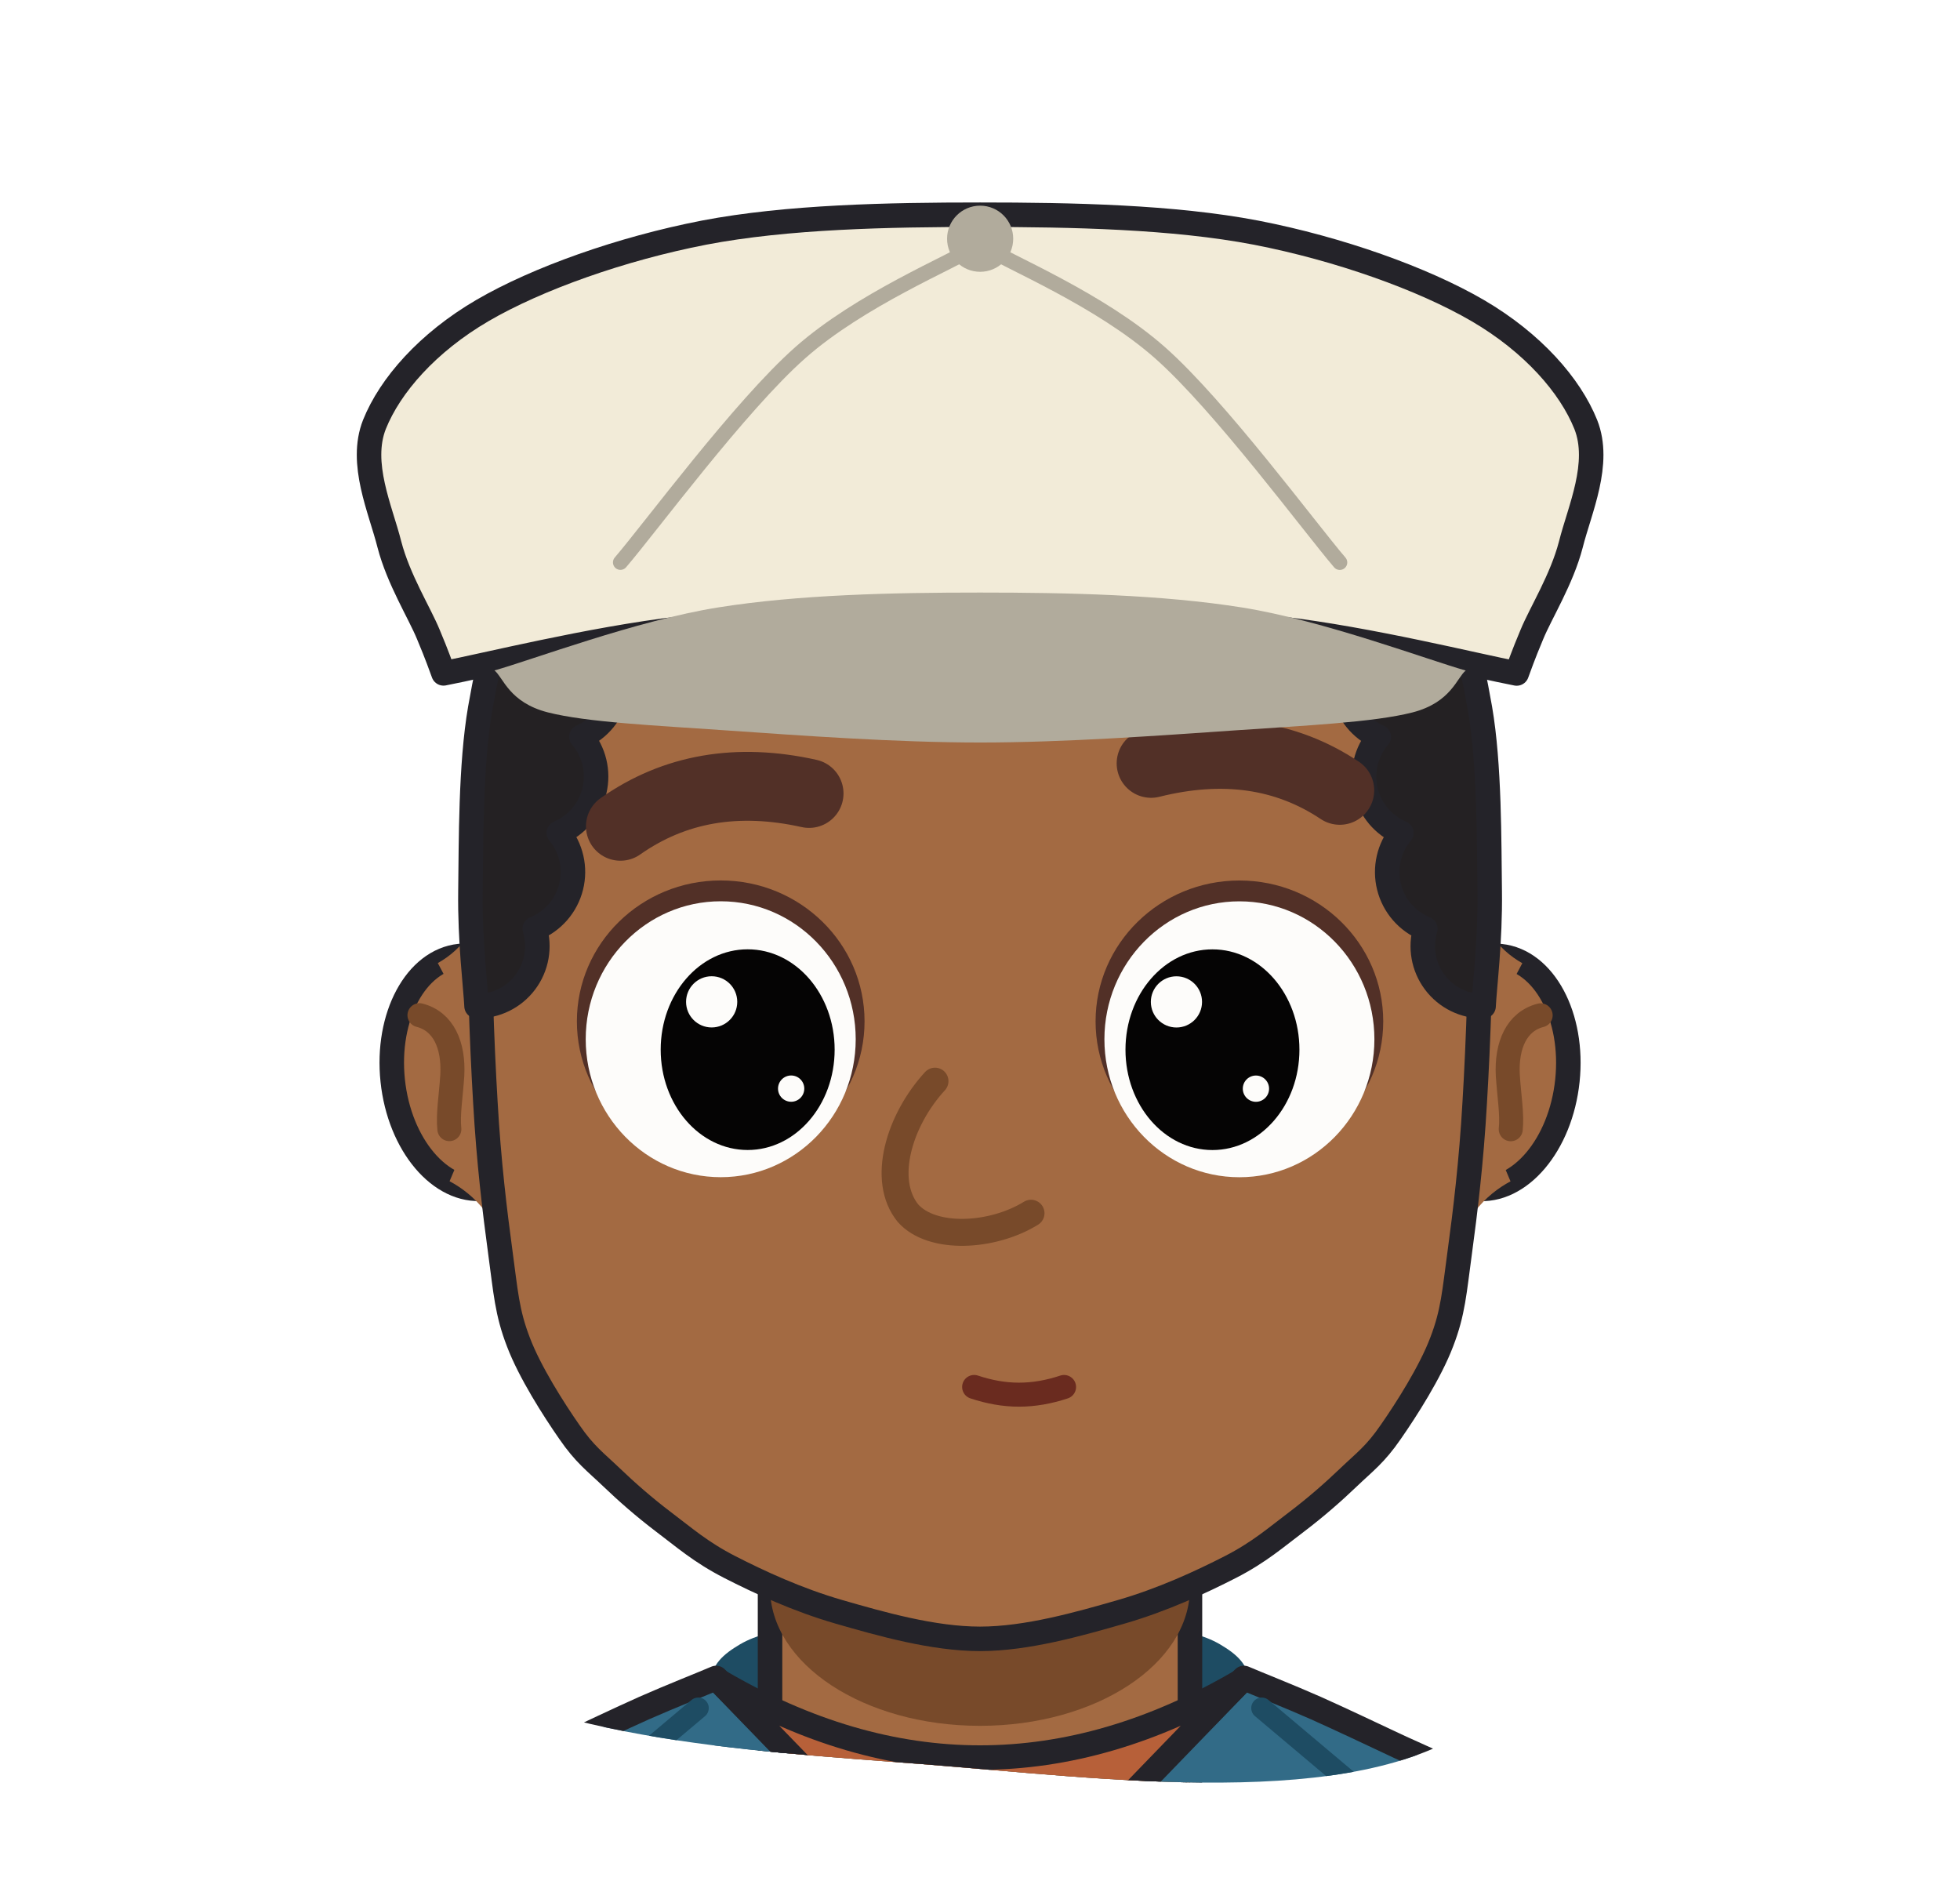
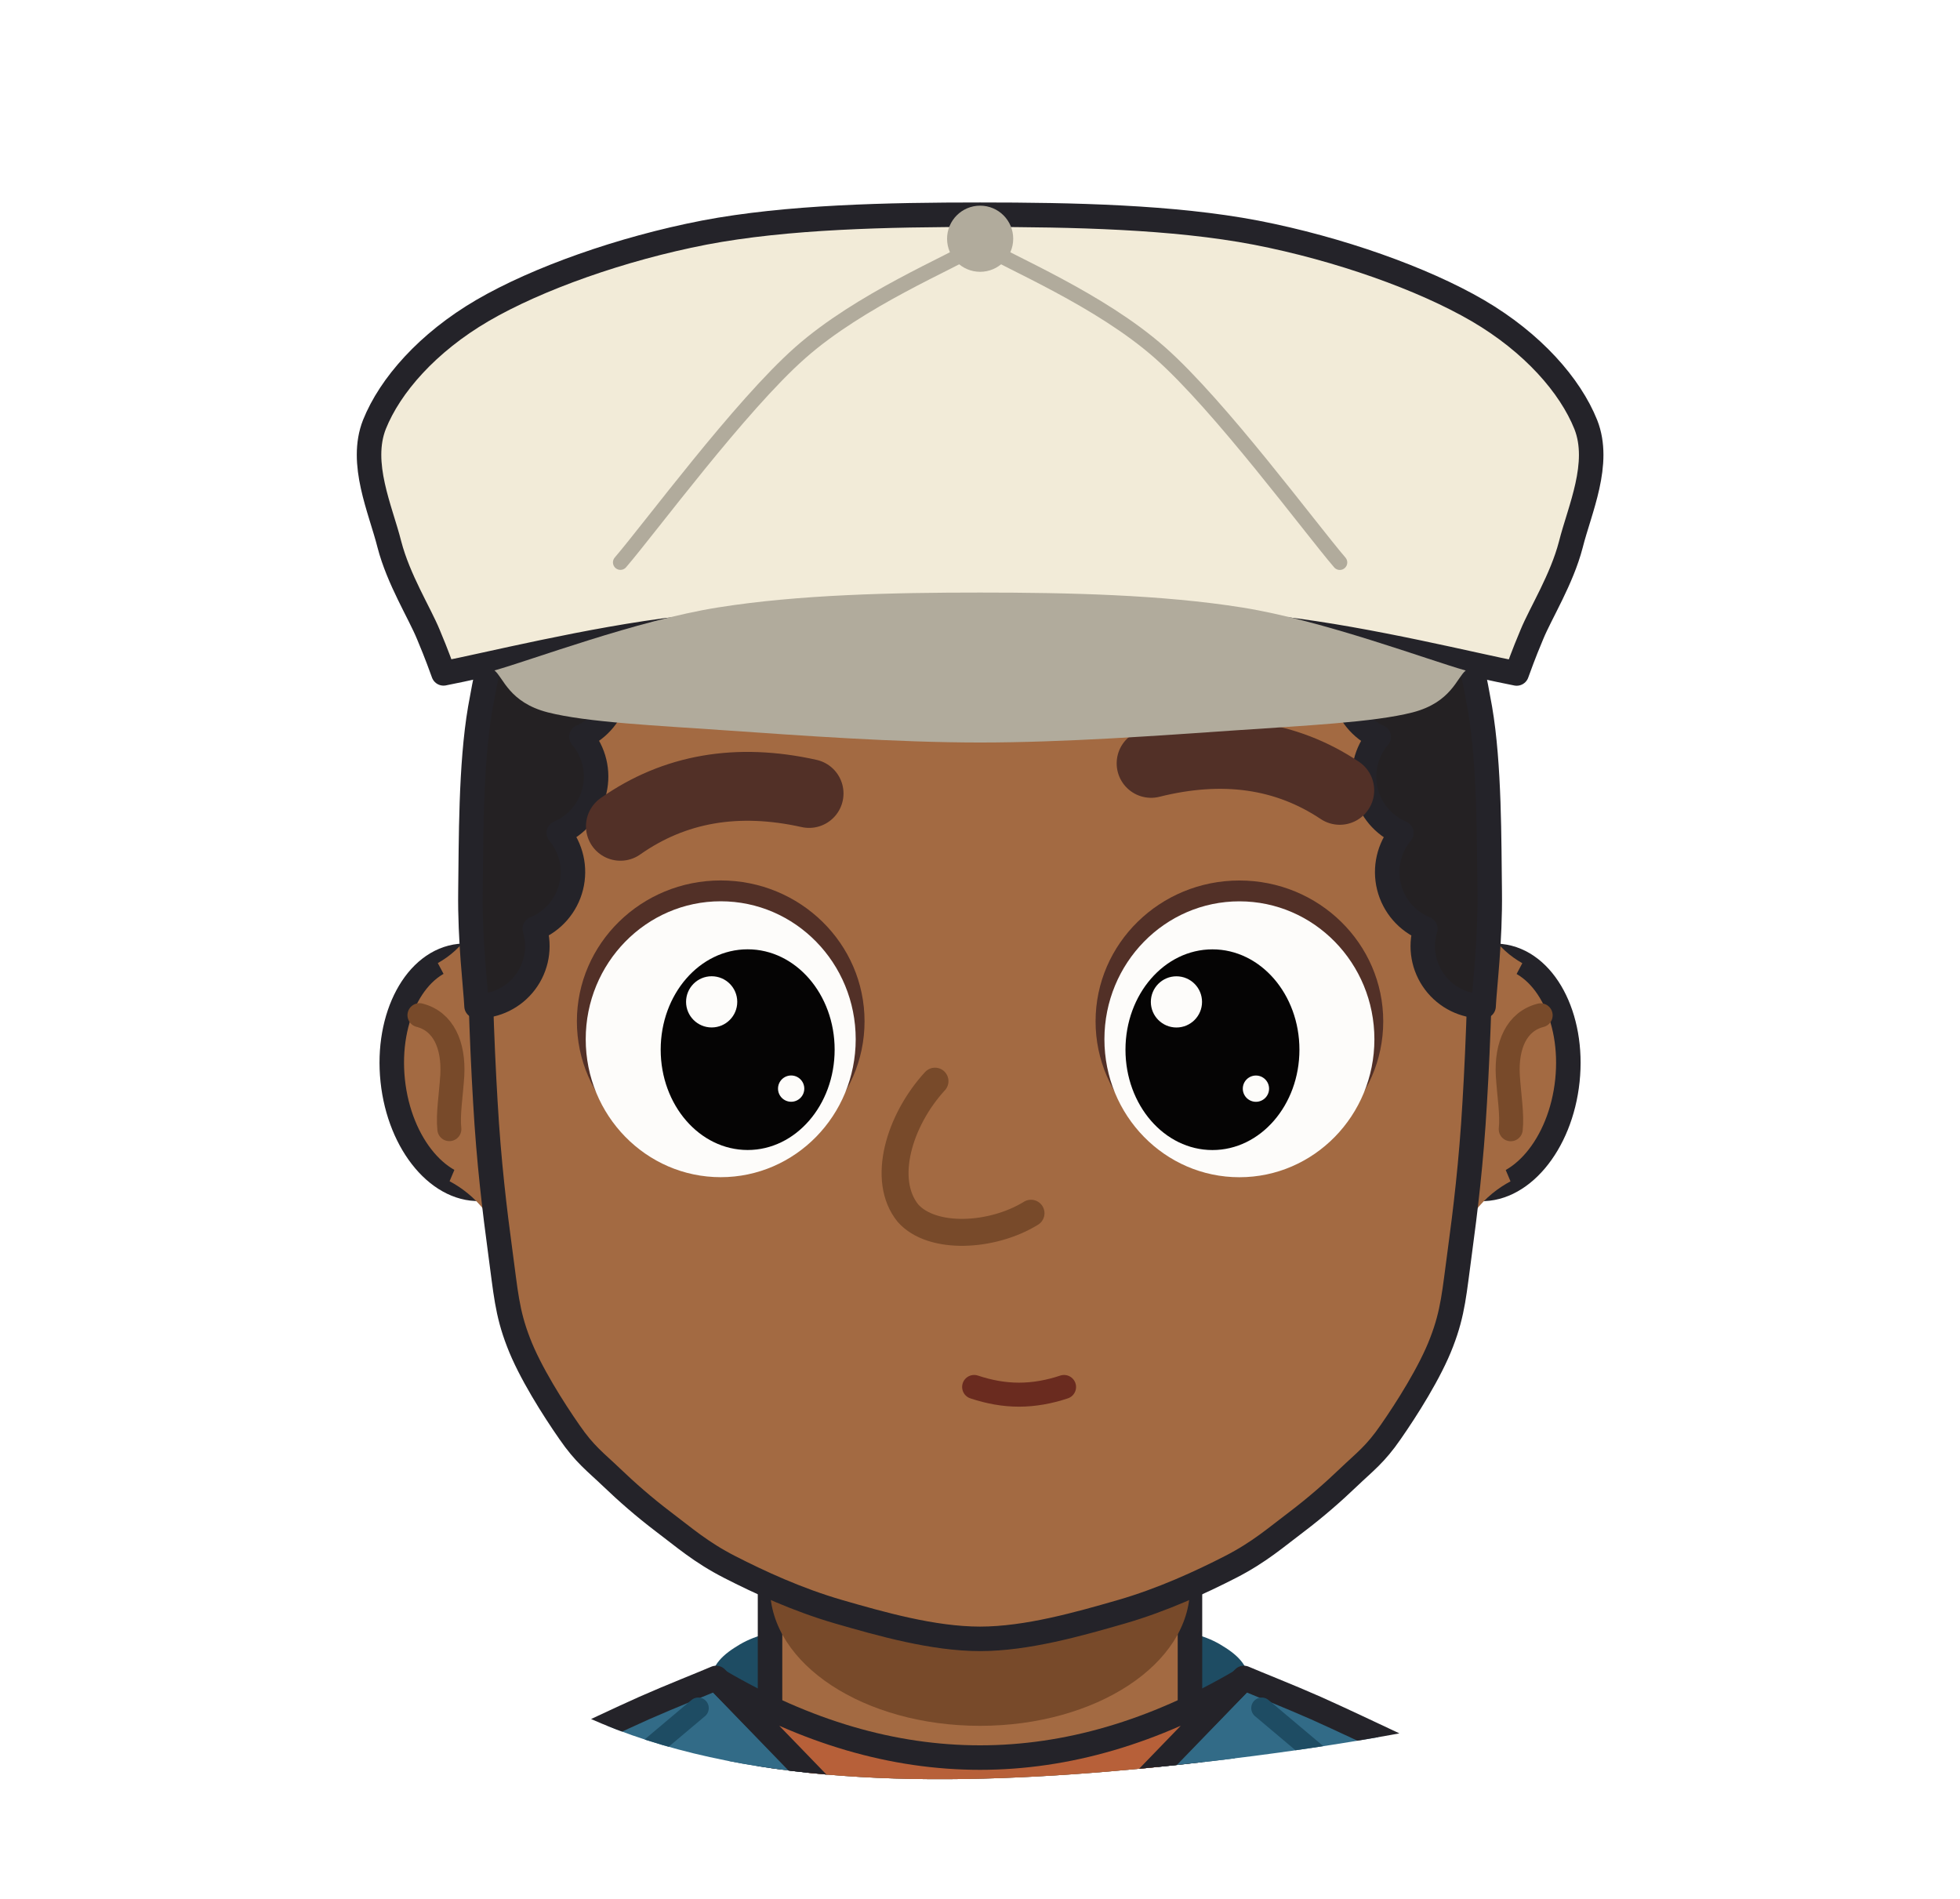
<svg xmlns="http://www.w3.org/2000/svg" viewBox="0 0 320 310" width="320" height="310">
  <defs>
    <clipPath id="cd6b">
      <rect x="-4000" y="-4000" width="9000" height="9000" />
    </clipPath>
    <clipPath id="cd6cr">
-       <path d="M792.86 655.44C780.15 728.45 772.04 832.56 719.04 871.50C665.77 910.44 554.62 895.29 474.58 889.08C395.08 882.86 301.51 878.53 241.21 834.72C180.64 790.91 124.93 699.24 112.22 626.50C99.78 553.76 122.77 454.79 165.49 398.00C208.22 341.21 296.92 303.08 369.12 286.05C441.32 269.01 527.58 270.90 598.70 295.51C670.09 320.12 763.93 373.39 796.11 433.42C828.56 493.46 805.84 582.42 792.86 655.44Z" />
-       <path d="M-473.50 -700.97L1473.50 -700.97L1473.50 818.77L-473.50 818.77Z" />
+       <path d="M949.88 659.68C949.10 711.61 906.04 784.68 845.76 823.04C785.22 861.40 671.18 880.45 588.20 889.32C504.96 898.19 417.02 901.07 346.30 876.28C275.84 851.48 204.34 790.42 165.20 740.32C126.06 690.22 104.40 624.98 111.96 576.18C119.53 527.64 160.24 480.41 210.34 448.84C260.71 417.00 338.73 394.82 413.36 386.21C488.00 377.34 585.33 375.25 658.14 396.38C731.20 417.26 802.44 468.41 850.98 512.25C899.78 556.09 950.66 608.02 949.88 659.68Z" />
+       <path d="M-473.50 -700.97L1473.50 -700.97L1473.50 664.63L-473.50 664.63Z" />
    </clipPath>
    <clipPath id="cd6s">
      <path d="M500 970.1L616.5 850.9C621.8 853.2 636.8 859.1 648.3 864.2C659.7 869.3 672.5 875.4 685.3 881.4C698.1 887.3 712.5 893.3 725 899.9C737.6 906.5 750.8 914.3 760.8 921.1C770.7 927.9 778 934.3 784.6 941C791.2 947.6 795.8 954.2 800.5 960.8C805.1 967.4 808.6 974.1 812.4 980.7C816.1 987.2 821.2 996.8 823 1000L177 1000C178.8 996.8 183.9 987.2 187.6 980.7C191.4 974.1 194.9 967.4 199.5 960.8C204.2 954.2 208.8 947.6 215.4 941C222 934.3 229.3 927.9 239.2 921.1C249.2 914.3 262.4 906.5 275 899.9C287.5 893.3 301.9 887.3 314.7 881.4C327.5 875.4 340.3 869.3 351.7 864.2C363.2 859.1 378.2 853.2 383.5 850.9L500 970.1Z" fill="#326B87" stroke="#242329" stroke-width="10.82" stroke-linejoin="round" stroke-linecap="round" transform="translate(500 1014) scale(0.86) translate(-500 -1000)" />
      <path d="M384.8 852.3Q500 919.8 615.2 852.3L500 971.4Z" fill="#B76039" stroke="#242329" stroke-width="10.82" stroke-linejoin="round" stroke-linecap="round" transform="translate(500 1014) scale(0.86) translate(-500 -1000)" />
      <path d="M375.6 864.2L333.2 899.9L357 911.8L460.3 994.7M624.4 864.2L666.8 899.9L643 911.8L539.7 994.7M500 970.1L500 995.4" fill="none" stroke="#1E4C63" stroke-width="9.3" stroke-linecap="round" stroke-linejoin="round" transform="translate(500 1014) scale(0.86) translate(-500 -1000)" />
    </clipPath>
    <clipPath id="cd6eL">
      <ellipse cx="385.5" cy="569" rx="59.6" ry="60.9" />
    </clipPath>
    <clipPath id="cd6eR">
      <ellipse cx="614.5" cy="569" rx="59.6" ry="60.9" />
    </clipPath>
    <filter id="cd6bl" x="-60%" y="-90%" width="220%" height="280%">
      <feGaussianBlur stdDeviation="15" />
    </filter>
    <clipPath id="cd6eo">
      <path d="M-1000 -1000H2000V2000H-1000Z" />
    </clipPath>
    <clipPath id="cd6ck">
      <ellipse cx="385.5" cy="561.1" rx="66.5" ry="65.2" />
      <ellipse cx="385.5" cy="569" rx="62.6" ry="63.9" />
      <ellipse cx="614.5" cy="561.1" rx="66.5" ry="65.2" />
      <ellipse cx="614.5" cy="569" rx="62.6" ry="63.9" />
    </clipPath>
  </defs>
  <g transform="translate(-55 -107) scale(0.43)">
    <g clip-path="url(#cd6b)">
      <g transform="translate(500 1014) scale(0.86) translate(-500 -1000)">
        <g clip-path="url(#cd6cr)">
          <g transform="translate(0 0.06)">
            <path d="M500 824.5C525.6 824.5 558.7 826.2 576.8 828.4C594.9 830.7 601.5 833.1 608.5 837.7C615.6 842.3 619.6 847.4 619.1 856.2C618.7 865.1 625.8 880.5 605.9 890.7C586 900.8 535.3 917.1 500 917.1C464.7 917.1 414 900.8 394.1 890.7C374.2 880.5 381.3 865.1 380.9 856.2C380.4 847.4 384.4 842.3 391.5 837.7C398.5 833.1 405.1 830.7 423.2 828.4C441.3 826.2 474.4 824.5 500 824.5Z" fill="#1E4C63" />
          </g>
        </g>
        <g clip-path="url(#cd6cr)">
          <g transform="translate(0 0.06)">
            <path d="M407.3 768.9L407.3 935.7Q407.3 967.4 439.1 967.4L560.9 967.4Q592.7 967.4 592.7 935.7L592.7 768.9Z" fill="#A36A42" stroke="#242329" stroke-width="10.82" stroke-linejoin="round" stroke-linecap="round" />
            <ellipse cx="500" cy="811.2" rx="92.7" ry="60.9" fill="#784A2A" />
          </g>
        </g>
        <g transform="matrix(1 0.0001 -0.0001 1 0.08335 0.01754)">
          <ellipse cx="275.6" cy="583.6" rx="35.1" ry="51.6" transform="rotate(-6 275.6 583.6)" fill="#A36A42" stroke="#242329" stroke-width="10.82" stroke-linejoin="round" stroke-linecap="round" />
          <ellipse cx="724.4" cy="583.6" rx="35.1" ry="51.6" transform="rotate(6 724.4 583.6)" fill="#A36A42" stroke="#242329" stroke-width="10.82" stroke-linejoin="round" stroke-linecap="round" />
          <path d="M281.3 496.1C281.3 518.4 271 529.5 260.6 535.4L286.2 583.6ZM718.7 496.1C718.7 518.4 729 529.5 739.4 535.4L713.8 583.6ZM291.8 671C288.8 648.8 276.3 637.3 265.8 631.7L286.2 583.6ZM708.2 671C711.2 648.8 723.7 637.3 734.2 631.7L713.8 583.6Z" fill="#A36A42" />
          <path d="M252.5 558.4C263.1 561.1 267.7 571.6 267 584.9C266.4 594.2 265 602.1 265.7 608.7M747.5 558.4C736.9 561.1 732.3 571.6 733 584.9C733.6 594.2 735 602.1 734.3 608.7" fill="none" stroke="#784A2A" stroke-width="10.6" stroke-linecap="round" stroke-linejoin="round" />
        </g>
        <g transform="matrix(1 0.0001 -0.0001 1 0.08335 0.01754)">
          <path d="M500 255.3C526.5 255.3 554.7 258.6 579.4 265.9C604.1 273.2 628.8 284 648.3 299C667.7 314 684.4 334.9 695.9 355.9C707.4 376.8 712.9 400 717.1 424.7C721.3 449.4 720.8 475.5 721.1 504.1C721.3 532.8 720 570.3 718.4 596.8C716.9 623.3 714.2 645.3 711.8 663C709.4 680.6 708.9 689.5 703.8 702.7C698.8 715.9 688.2 732.5 681.3 742.4C674.5 752.3 669.8 755.6 662.8 762.3C655.9 768.9 648.4 775.5 639.7 782.1C630.9 788.7 623.4 795.4 610.5 802C597.6 808.6 580.6 816.5 562.2 821.8C543.8 827.1 520.7 833.7 500 833.7C479.3 833.7 456.2 827.1 437.8 821.8C419.4 816.5 402.4 808.6 389.5 802C376.6 795.4 369.1 788.7 360.3 782.1C351.6 775.5 344.1 768.9 337.2 762.3C330.2 755.6 325.5 752.3 318.7 742.4C311.8 732.5 301.2 715.9 296.2 702.7C291.1 689.5 290.6 680.6 288.2 663C285.8 645.3 283.1 623.3 281.6 596.8C280 570.3 278.7 532.8 278.9 504.1C279.2 475.5 278.7 449.4 282.9 424.7C287.1 400 292.6 376.8 304.1 355.9C315.6 334.9 332.3 314 351.7 299C371.2 284 395.9 273.2 420.6 265.9C445.3 258.6 473.5 255.3 500 255.3Z" fill="#A36A42" data-sk="1" stroke="#242329" stroke-width="10.82" stroke-linejoin="round" stroke-linecap="round" />
        </g>
        <g clip-path="url(#cd6cr)">
          <g transform="translate(0 0.13)">
            <path d="M500 970.1L616.5 850.9C621.8 853.2 636.8 859.1 648.3 864.2C659.7 869.3 672.5 875.4 685.3 881.4C698.1 887.3 712.5 893.3 725 899.9C737.6 906.5 750.8 914.3 760.8 921.1C770.7 927.9 778 934.3 784.6 941C791.2 947.6 795.8 954.2 800.5 960.8C805.1 967.4 808.6 974.1 812.4 980.7C816.1 987.2 821.2 996.8 823 1000L177 1000C178.8 996.8 183.9 987.2 187.6 980.7C191.4 974.1 194.9 967.4 199.5 960.8C204.2 954.2 208.8 947.6 215.4 941C222 934.3 229.3 927.9 239.2 921.1C249.2 914.3 262.4 906.5 275 899.9C287.5 893.3 301.9 887.3 314.7 881.4C327.5 875.4 340.3 869.3 351.7 864.2C363.2 859.1 378.2 853.2 383.5 850.9L500 970.1Z" fill="#326B87" stroke="#242329" stroke-width="10.82" stroke-linejoin="round" stroke-linecap="round" />
            <path d="M384.8 852.3Q500 919.8 615.2 852.3L500 971.4Z" fill="#B76039" stroke="#242329" stroke-width="10.82" stroke-linejoin="round" stroke-linecap="round" />
            <path d="M375.6 864.2L333.2 899.9L357 911.8L460.3 994.7M624.4 864.2L666.8 899.9L643 911.8L539.7 994.7M500 970.1L500 995.4" fill="none" stroke="#1E4C63" stroke-width="9.3" stroke-linecap="round" stroke-linejoin="round" />
          </g>
        </g>
        <g transform="matrix(1 0.0001 -0.0001 1 0.08335 0.01754)">
          <path fill="#242123" data-o="f" d="M277.7 554.4C277.3 546 274.7 525.6 275 503.7C275.3 481.8 275 448 279.3 423C283.7 397.9 289.4 374.5 301.1 353.2C312.8 332 329.9 310.8 349.6 295.6C369.3 280.4 394.4 269.5 419.4 262.1C444.5 254.7 473.1 251.3 500 251.3C526.9 251.3 555.5 254.7 580.6 262.1C605.6 269.5 630.7 280.4 650.4 295.6C670.1 310.8 687.2 332 698.9 353.2C710.6 374.5 716.3 397.9 720.7 423C725 448 724.7 481.8 725 503.7C725.3 525.6 722.7 546 722.3 554.4A26.5 26.5 0 0 1 696.6 520.2A27 27 0 0 1 686 477.9A27 27 0 0 1 676 435.5A27 27 0 0 1 666.8 392.9C654.4 389 620.5 374 592.7 369.1C564.9 364.3 530.9 363.8 500 363.8C469.1 363.8 435.1 364.3 407.3 369.1C379.5 374 345.6 389 333.2 392.9A27 27 0 0 1 324 435.5A27 27 0 0 1 314 477.9A27 27 0 0 1 303.4 520.2A26.5 26.5 0 0 1 277.7 554.4Z" stroke="#242329" stroke-width="10.82" stroke-linejoin="round" stroke-linecap="round" />
        </g>
        <g transform="matrix(1 0.0001 -0.0001 1 0.08335 0.01754)">
          <g filter="url(#cd6bl)">
            <ellipse cx="330.6" cy="668.3" rx="35.7" ry="19.9" fill="#BB643F" opacity="0.000" transform="matrix(0.4 0 0 0.4 198.36 400.98)" />
          </g>
          <g filter="url(#cd6bl)">
            <ellipse cx="669.4" cy="668.3" rx="35.7" ry="19.9" fill="#BB643F" opacity="0.000" transform="matrix(0.4 0 0 0.4 401.64 400.98)" />
          </g>
        </g>
        <g transform="matrix(1 0.0001 -0.0001 1 0.08335 0.01754)">
          <g clip-path="url(#cd6eo)" display="inline">
            <g>
              <ellipse cx="385.5" cy="561.1" rx="63.5" ry="62.2" fill="#523027" />
              <ellipse cx="385.5" cy="569" rx="59.6" ry="60.9" fill="#FDFCFA" />
              <g clip-path="url(#cd6eL)">
                <g transform="translate(0.00 0.00)">
                  <ellipse cx="397.4" cy="573.6" rx="38.4" ry="44.3" fill="#050404" />
                  <circle cx="381.5" cy="552.5" r="11.3" fill="#FDFCFA" />
                  <circle cx="416.6" cy="590.8" r="5.8" fill="#FDFCFA" />
                </g>
              </g>
            </g>
            <g>
              <ellipse cx="614.5" cy="561.1" rx="63.5" ry="62.2" fill="#523027" />
              <ellipse cx="614.5" cy="569" rx="59.6" ry="60.9" fill="#FDFCFA" />
              <g clip-path="url(#cd6eR)">
                <g transform="translate(0.00 0.00)">
                  <ellipse cx="602.6" cy="573.6" rx="38.4" ry="44.3" fill="#050404" />
                  <circle cx="586.7" cy="552.5" r="11.3" fill="#FDFCFA" />
                  <circle cx="621.8" cy="590.8" r="5.8" fill="#FDFCFA" />
                </g>
              </g>
            </g>
          </g>
          <g clip-path="url(#cd6ck)">
            <g>
              <path d="M312.7 618C312.7 669.6 458.3 669.6 458.3 618Q385.5 596.8 312.7 618ZM541.7 618C541.7 669.6 687.3 669.6 687.3 618Q614.5 596.8 541.7 618Z" fill="#A36A42" display="none" />
            </g>
          </g>
          <path fill="none" stroke="#523027" stroke-linecap="round" stroke-linejoin="round" display="none" />
          <path fill="none" stroke="#523027" stroke-width="30.4" stroke-linecap="round" stroke-linejoin="round" d="M341.2 475.0Q376.9 449.9 424.5 460.5M658.8 459.1Q623.1 435.3 575.5 447.2" transform="translate(0 0.00)" />
          <g>
            <path d="M480.1 587.5C464.3 604.7 456.3 631.2 468.2 645.8C478.8 657.7 505.3 656.4 522.5 645.8" fill="none" stroke="#784A2A" stroke-width="11.9" stroke-linecap="round" stroke-linejoin="round" />
          </g>
          <path fill="#6A2B1F" stroke="#6A2B1F" stroke-linejoin="round" stroke-linecap="round" d="M497.4 722.5C504.0 724.7 510.6 725.9 517.2 725.9C523.8 725.9 530.5 724.7 537.1 722.5C530.5 724.7 523.8 725.9 517.2 725.9C510.6 725.9 504.0 724.7 497.4 722.5Z" stroke-width="10.60" />
          <path fill="#FDFCFA" display="none" />
          <g>
            <path d="M469.6 731.4Q500 714.2 530.4 731.4Q500 745.1 469.6 731.4Z" fill="#D9604A" display="none" />
          </g>
        </g>
        <g transform="matrix(1 0.0001 -0.0001 1 0.08335 0.01754)">
          <path d="M736.9 407.5C719.5 404.2 671.9 392.3 632.4 387.7C592.9 383 544.1 379.7 500 379.7C455.9 379.7 407.1 383 367.6 387.7C328.1 392.3 280.5 404.2 263.1 407.5C262 404.6 260.4 399.8 256.4 390.3C252.5 380.8 243.2 366 239.2 350.6C235.3 335.1 225.8 314.8 232.6 297.6C239.5 280.4 256 261.5 280.3 247.3C304.5 233.2 341.6 220 378.2 212.9C414.8 205.9 459.4 205 500 205C540.6 205 585.2 205.9 621.8 212.9C658.4 220 695.5 233.2 719.7 247.3C744 261.5 760.5 280.4 767.4 297.6C774.2 314.8 764.7 335.1 760.8 350.6C756.8 366 747.5 380.8 743.6 390.3C739.6 399.8 738 404.6 736.9 407.5Z" fill="#F2EBD8" stroke="#242329" stroke-width="10.82" stroke-linejoin="round" stroke-linecap="round" />
          <path d="M500 218.2C513.2 226.2 552.9 242.5 579.4 265.9C605.9 289.3 645.6 343.1 658.8 358.5M500 218.2C486.8 226.2 447.1 242.5 420.6 265.9C394.1 289.3 354.4 343.1 341.2 358.5" fill="none" stroke="#B1AB9C" stroke-width="6.6" stroke-linecap="round" stroke-linejoin="round" />
          <path d="M714.4 406.2C710.5 409.3 708 420.3 690.9 424.7C673.7 429.1 643.3 430.5 611.5 432.7C579.7 434.9 537.2 438 500 438C462.8 438 420.3 434.9 388.5 432.7C356.7 430.5 326.3 429.1 309.1 424.7C292 420.3 289.5 409.3 285.6 406.2C302 401.6 348.5 384.1 384.2 378.4C419.9 372.7 461.4 371.8 500 371.8C538.6 371.8 580.1 372.7 615.8 378.4C651.5 384.1 698 401.6 714.4 406.2Z" fill="#B1AB9C" />
          <circle cx="500" cy="215.6" r="14.6" fill="#B1AB9C" />
        </g>
      </g>
    </g>
    <g clip-path="url(#cd6b)">
      <g transform="translate(0 0.00)" />
    </g>
  </g>
</svg>
